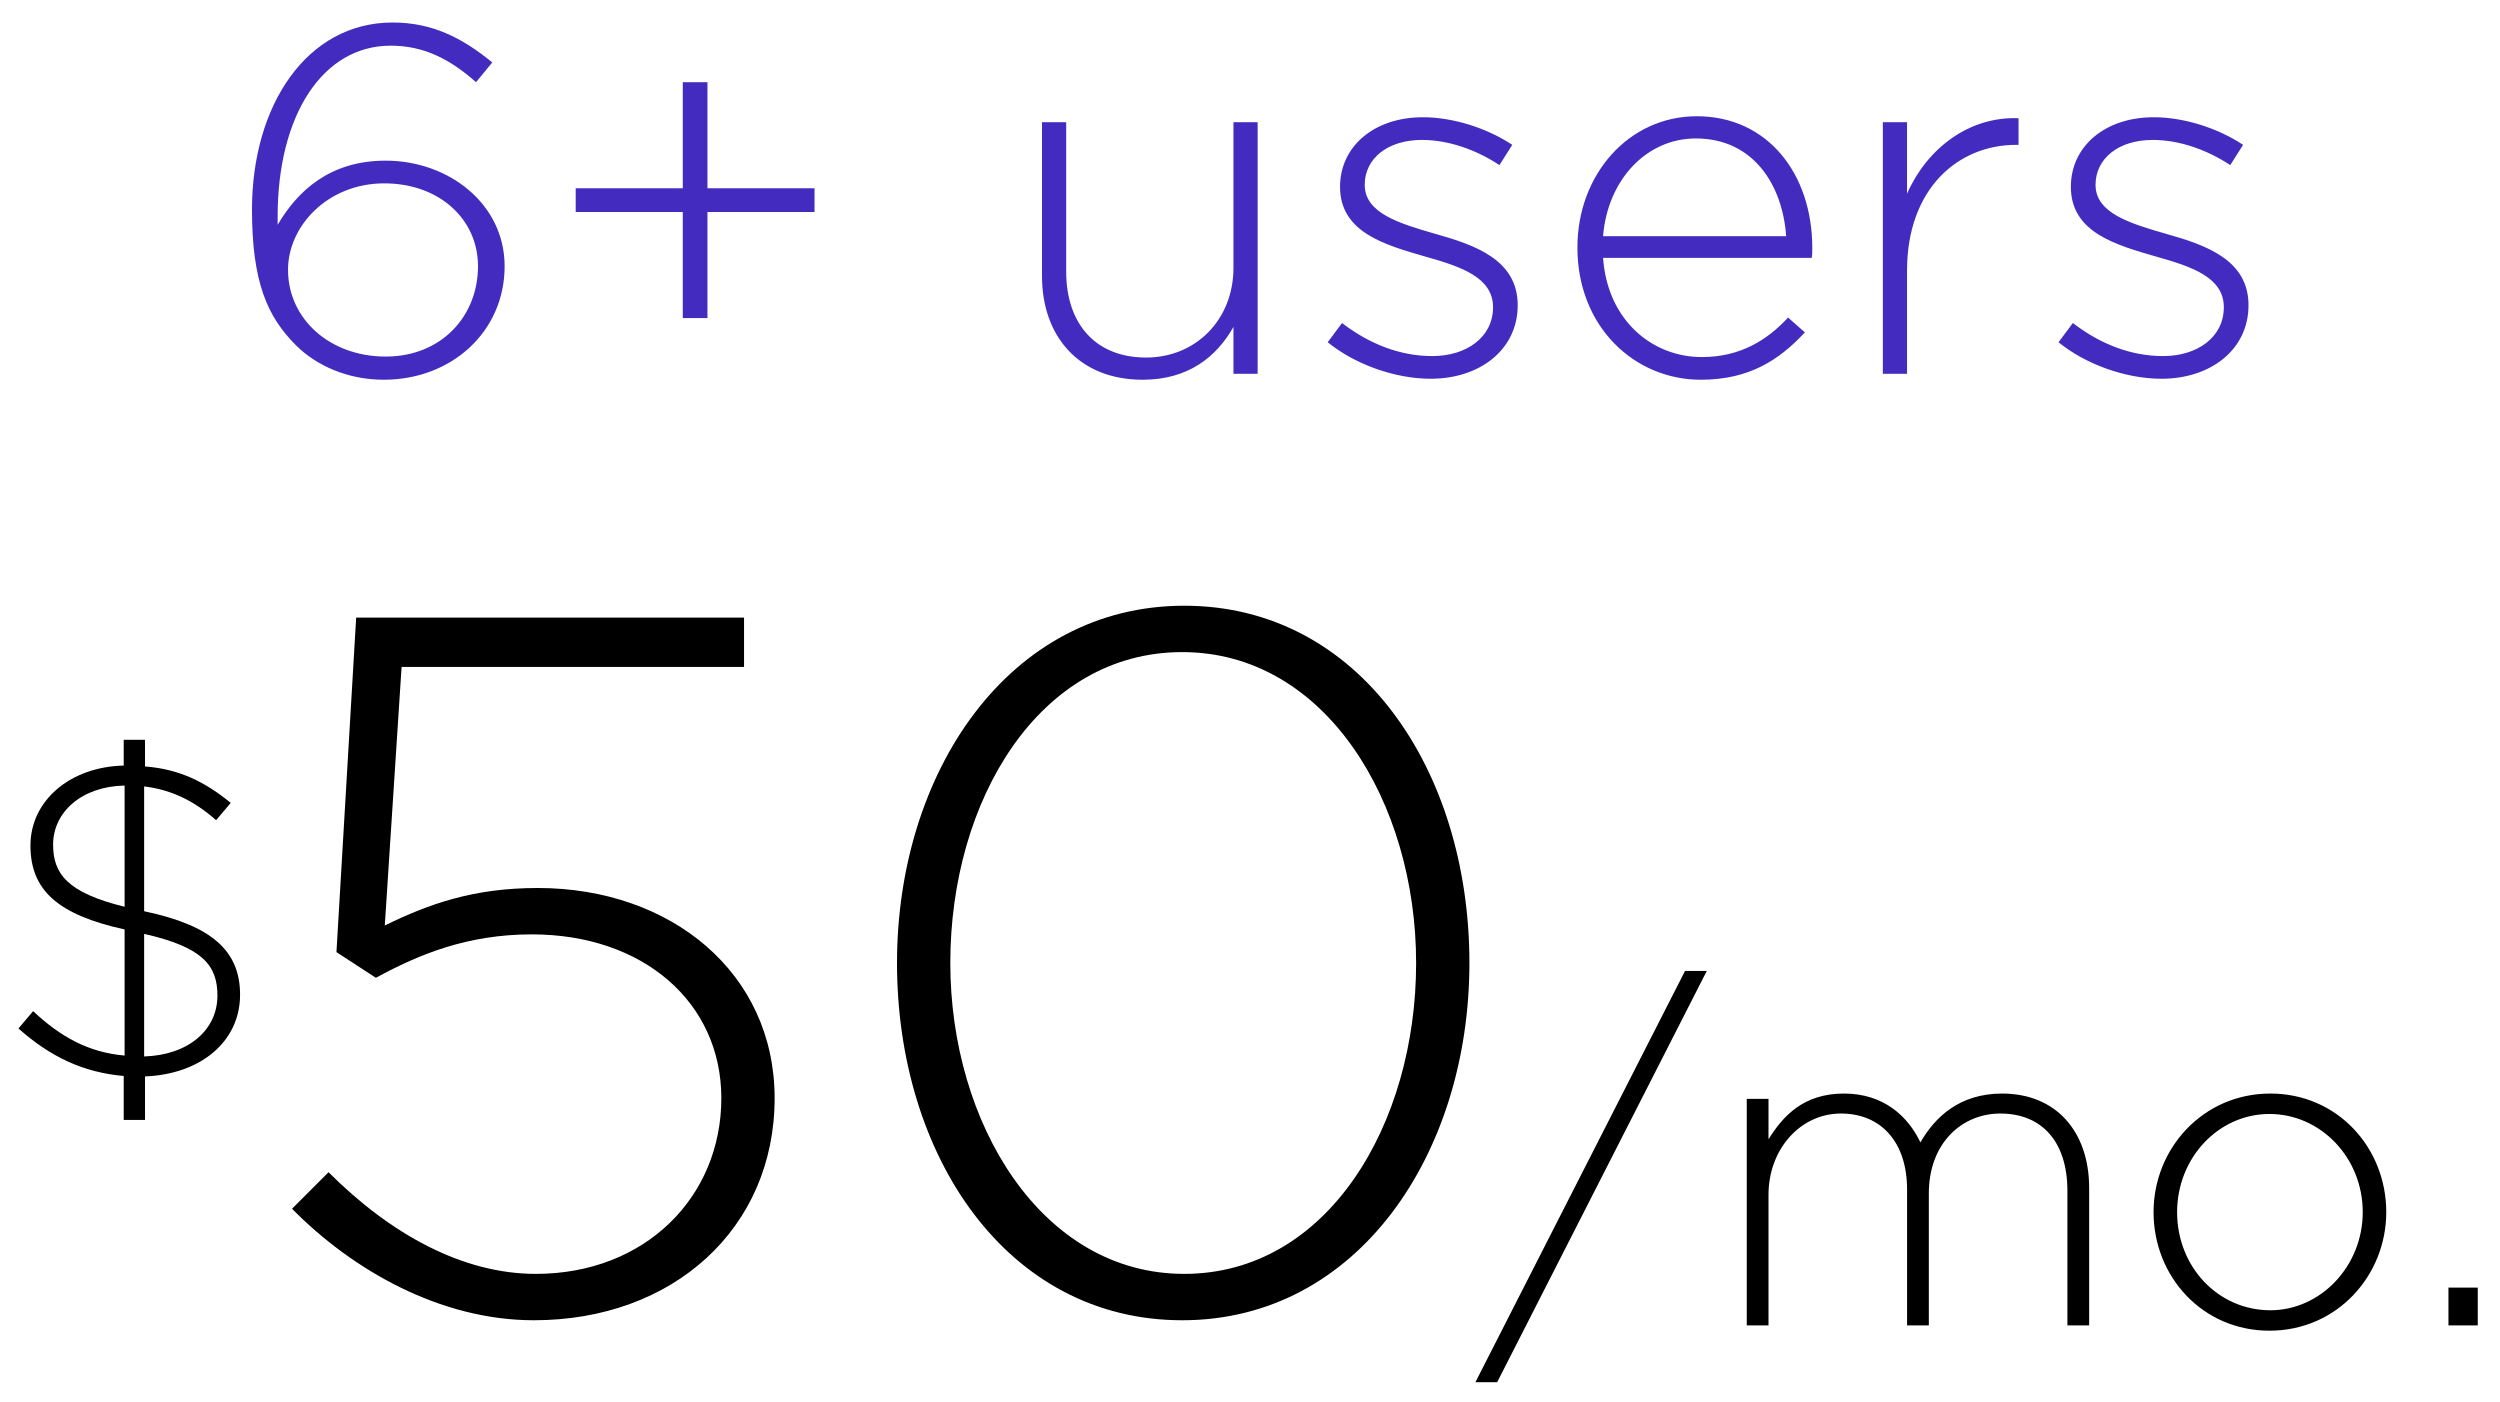
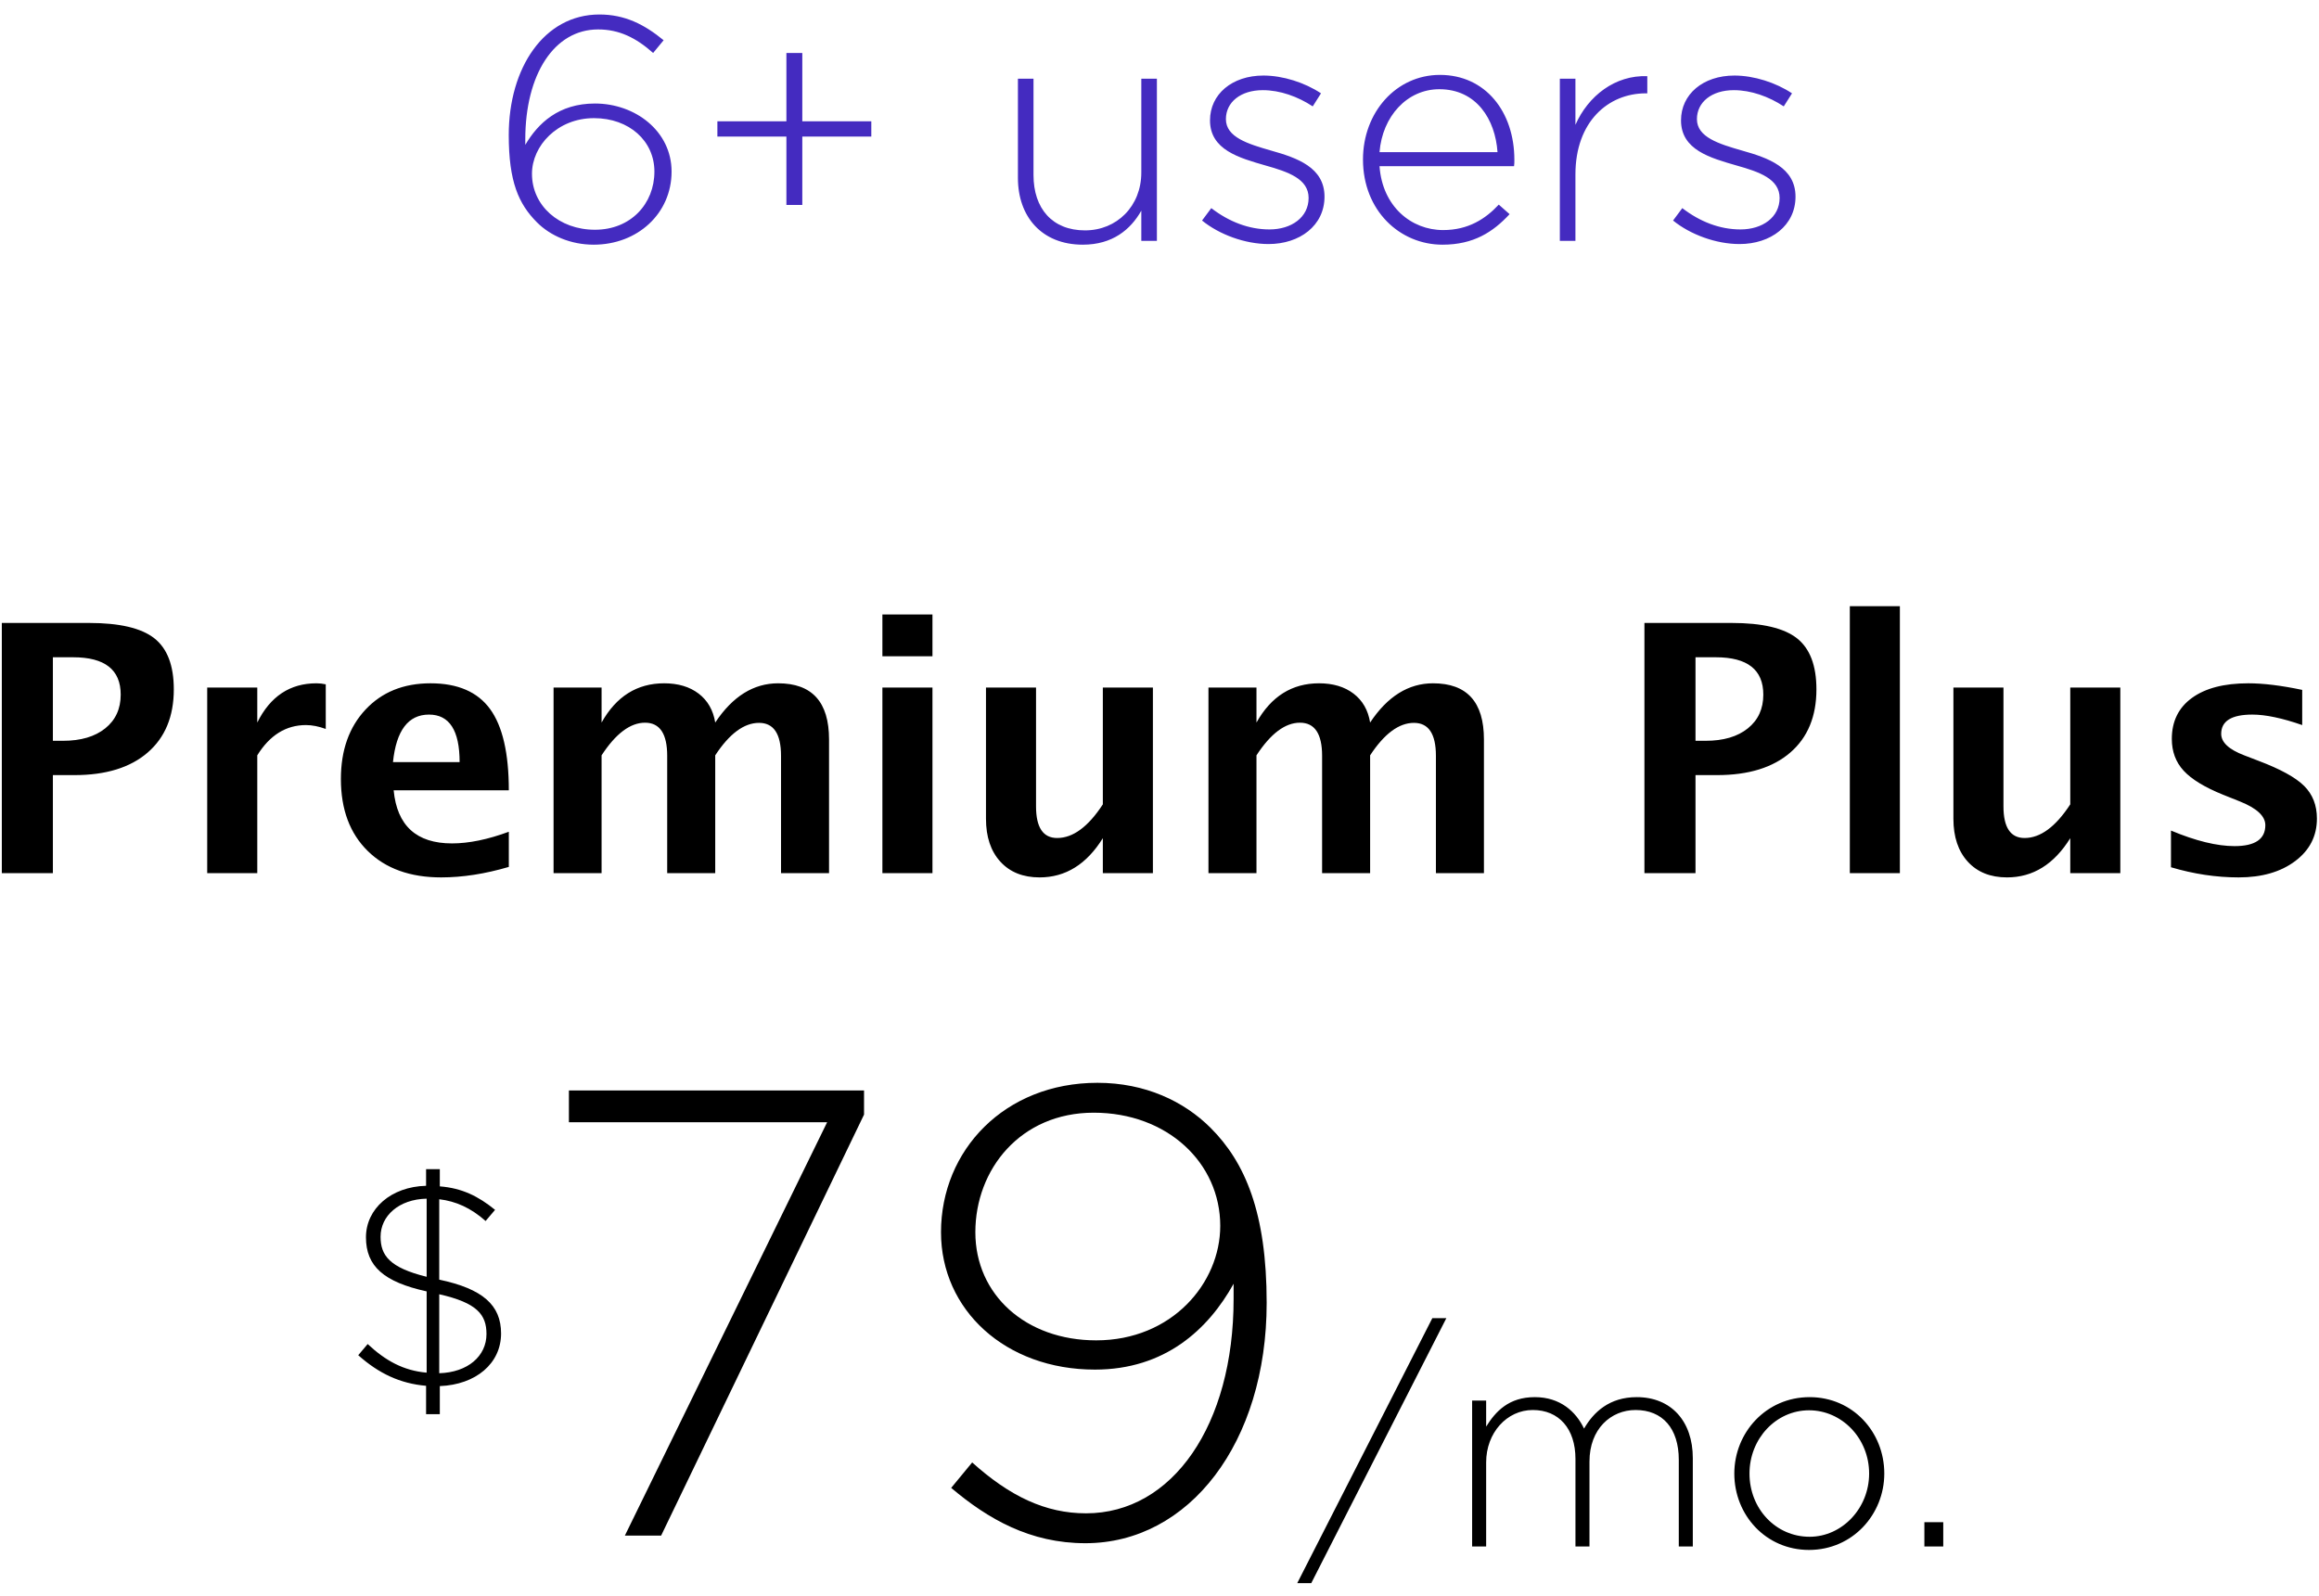
- <svg xmlns="http://www.w3.org/2000/svg" width="107px" height="60px" viewBox="0 0 107 60" version="1.1">
+ <svg xmlns="http://www.w3.org/2000/svg" width="154px" height="106px" viewBox="0 0 154 106" version="1.1">
  <defs />
  <g id="Voiso_mobile" stroke="none" stroke-width="1" fill="none" fill-rule="evenodd">
-     <g id="Voiso_mobile_Main_page" transform="translate(-134, -6962)">
-       <g id="Group-8" transform="translate(133, 6963)">
-         <path d="M17.424,15.253 C15.903,15.253 14.552,14.662 13.664,13.775 C12.44,12.55 11.785,11.072 11.785,7.967 C11.785,3.511 14.129,-0.037 17.804,-0.037 C19.494,-0.037 20.782,0.617 22.07,1.673 L21.373,2.518 C20.233,1.504 19.113,0.955 17.72,0.955 C14.805,0.955 12.883,3.933 12.883,8.263 L12.883,8.622 C13.728,7.186 15.101,5.876 17.508,5.876 C20.191,5.876 22.598,7.714 22.598,10.396 C22.598,13.184 20.338,15.253 17.424,15.253 Z M17.508,14.261 C19.895,14.261 21.458,12.529 21.458,10.396 C21.458,8.368 19.789,6.848 17.445,6.848 C15.016,6.848 13.327,8.685 13.327,10.544 C13.327,12.656 15.122,14.261 17.508,14.261 Z M30.223,12.613 L30.223,8.073 L25.64,8.073 L25.64,7.059 L30.223,7.059 L30.223,2.518 L31.279,2.518 L31.279,7.059 L35.862,7.059 L35.862,8.073 L31.279,8.073 L31.279,12.613 L30.223,12.613 Z M49.906,15.253 C47.182,15.253 45.598,13.395 45.598,10.818 L45.598,4.229 L46.633,4.229 L46.633,10.628 C46.633,12.846 47.879,14.303 50.054,14.303 C52.166,14.303 53.792,12.698 53.792,10.459 L53.792,4.229 L54.827,4.229 L54.827,15 L53.792,15 L53.792,12.994 C53.074,14.261 51.871,15.253 49.906,15.253 Z M62.24,15.211 C60.678,15.211 58.967,14.578 57.826,13.648 L58.439,12.825 C59.622,13.733 60.931,14.24 62.304,14.24 C63.761,14.24 64.902,13.437 64.902,12.149 C64.902,10.882 63.55,10.417 62.05,9.995 C60.297,9.488 58.354,8.96 58.354,6.996 C58.354,5.264 59.812,4.018 61.903,4.018 C63.191,4.018 64.648,4.482 65.725,5.2 L65.176,6.066 C64.184,5.412 63.001,4.989 61.86,4.989 C60.382,4.989 59.41,5.792 59.41,6.911 C59.41,8.115 60.868,8.558 62.409,9.002 C64.141,9.488 65.958,10.121 65.958,12.064 C65.958,13.986 64.31,15.211 62.24,15.211 Z M73.793,15.253 C70.963,15.253 68.513,12.994 68.513,9.593 C68.513,6.468 70.71,3.975 73.624,3.975 C76.644,3.975 78.566,6.425 78.566,9.614 C78.566,9.804 78.566,9.868 78.545,10.037 L69.611,10.037 C69.801,12.719 71.723,14.282 73.835,14.282 C75.504,14.282 76.644,13.543 77.531,12.592 L78.249,13.226 C77.151,14.409 75.863,15.253 73.793,15.253 Z M69.611,9.108 L77.447,9.108 C77.299,6.932 76.053,4.926 73.582,4.926 C71.449,4.926 69.801,6.721 69.611,9.108 Z M81.586,15 L81.586,4.229 L82.621,4.229 L82.621,7.291 C83.466,5.369 85.261,3.975 87.394,4.06 L87.394,5.2 L87.289,5.2 C84.797,5.2 82.621,7.08 82.621,10.586 L82.621,15 L81.586,15 Z M93.519,15.211 C91.956,15.211 90.246,14.578 89.105,13.648 L89.718,12.825 C90.9,13.733 92.21,14.24 93.583,14.24 C95.04,14.24 96.18,13.437 96.18,12.149 C96.18,10.882 94.829,10.417 93.329,9.995 C91.576,9.488 89.633,8.96 89.633,6.996 C89.633,5.264 91.09,4.018 93.181,4.018 C94.47,4.018 95.927,4.482 97.004,5.2 L96.455,6.066 C95.462,5.412 94.28,4.989 93.139,4.989 C91.661,4.989 90.689,5.792 90.689,6.911 C90.689,8.115 92.146,8.558 93.688,9.002 C95.42,9.488 97.236,10.121 97.236,12.064 C97.236,13.986 95.589,15.211 93.519,15.211 Z" id="6+-users-copy" fill="#442BC0" />
-         <g id="Group-12-Copy" transform="translate(0, 24)" fill="#000000">
-           <path d="M23.848,31.507 C19.835,31.507 16.076,29.353 13.499,26.734 L15.062,25.171 C17.723,27.832 20.806,29.522 23.932,29.522 C28.621,29.522 31.873,26.227 31.873,22.003 C31.873,17.906 28.536,14.991 23.763,14.991 C21.018,14.991 18.948,15.836 17.089,16.85 L15.4,15.751 L16.244,1.432 L32.845,1.432 L32.845,3.544 L18.188,3.544 L17.469,14.611 C19.37,13.682 21.271,13.006 24.017,13.006 C29.719,13.006 34.154,16.638 34.154,22.003 C34.154,27.579 29.804,31.507 23.848,31.507 Z M51.599,31.507 C44.081,31.507 39.392,24.453 39.392,16.216 C39.392,8.064 44.165,0.925 51.684,0.925 C59.203,0.925 63.891,7.979 63.891,16.216 C63.891,24.368 59.118,31.507 51.599,31.507 Z M51.684,29.522 C57.809,29.522 61.61,23.143 61.61,16.216 C61.61,9.331 57.724,2.91 51.599,2.91 C45.475,2.91 41.673,9.246 41.673,16.216 C41.673,23.059 45.559,29.522 51.684,29.522 Z" id="50" />
+     <g id="Voiso_mobile_Main_page" transform="translate(-111, -7158)">
+       <g id="Group-8" transform="translate(111, 7158)">
+         <path d="M39.424,16.253 C37.903,16.253 36.552,15.662 35.664,14.775 C34.44,13.55 33.785,12.072 33.785,8.967 C33.785,4.511 36.129,0.963 39.804,0.963 C41.494,0.963 42.782,1.617 44.07,2.673 L43.373,3.518 C42.233,2.504 41.113,1.955 39.72,1.955 C36.805,1.955 34.883,4.933 34.883,9.263 L34.883,9.622 C35.728,8.186 37.101,6.876 39.508,6.876 C42.191,6.876 44.598,8.714 44.598,11.396 C44.598,14.184 42.338,16.253 39.424,16.253 Z M39.508,15.261 C41.895,15.261 43.458,13.529 43.458,11.396 C43.458,9.368 41.789,7.848 39.445,7.848 C37.016,7.848 35.327,9.685 35.327,11.544 C35.327,13.656 37.122,15.261 39.508,15.261 Z M52.223,13.613 L52.223,9.073 L47.64,9.073 L47.64,8.059 L52.223,8.059 L52.223,3.518 L53.279,3.518 L53.279,8.059 L57.862,8.059 L57.862,9.073 L53.279,9.073 L53.279,13.613 L52.223,13.613 Z M71.906,16.253 C69.182,16.253 67.598,14.395 67.598,11.818 L67.598,5.229 L68.633,5.229 L68.633,11.628 C68.633,13.846 69.879,15.303 72.054,15.303 C74.166,15.303 75.792,13.698 75.792,11.459 L75.792,5.229 L76.827,5.229 L76.827,16 L75.792,16 L75.792,13.994 C75.074,15.261 73.871,16.253 71.906,16.253 Z M84.24,16.211 C82.678,16.211 80.967,15.578 79.826,14.648 L80.439,13.825 C81.622,14.733 82.931,15.24 84.304,15.24 C85.761,15.24 86.902,14.437 86.902,13.149 C86.902,11.882 85.55,11.417 84.05,10.995 C82.297,10.488 80.354,9.96 80.354,7.996 C80.354,6.264 81.812,5.018 83.903,5.018 C85.191,5.018 86.648,5.482 87.725,6.2 L87.176,7.066 C86.184,6.412 85.001,5.989 83.86,5.989 C82.382,5.989 81.41,6.792 81.41,7.911 C81.41,9.115 82.868,9.558 84.409,10.002 C86.141,10.488 87.958,11.121 87.958,13.064 C87.958,14.986 86.31,16.211 84.24,16.211 Z M95.793,16.253 C92.963,16.253 90.513,13.994 90.513,10.593 C90.513,7.468 92.71,4.975 95.624,4.975 C98.644,4.975 100.566,7.425 100.566,10.614 C100.566,10.804 100.566,10.868 100.545,11.037 L91.611,11.037 C91.801,13.719 93.723,15.282 95.835,15.282 C97.504,15.282 98.644,14.543 99.531,13.592 L100.249,14.226 C99.151,15.409 97.863,16.253 95.793,16.253 Z M91.611,10.108 L99.447,10.108 C99.299,7.932 98.053,5.926 95.582,5.926 C93.449,5.926 91.801,7.721 91.611,10.108 Z M103.586,16 L103.586,5.229 L104.621,5.229 L104.621,8.291 C105.466,6.369 107.261,4.975 109.394,5.06 L109.394,6.2 L109.289,6.2 C106.797,6.2 104.621,8.08 104.621,11.586 L104.621,16 L103.586,16 Z M115.519,16.211 C113.956,16.211 112.246,15.578 111.105,14.648 L111.718,13.825 C112.9,14.733 114.21,15.24 115.583,15.24 C117.04,15.24 118.18,14.437 118.18,13.149 C118.18,11.882 116.829,11.417 115.329,10.995 C113.576,10.488 111.633,9.96 111.633,7.996 C111.633,6.264 113.09,5.018 115.181,5.018 C116.47,5.018 117.927,5.482 119.004,6.2 L118.455,7.066 C117.462,6.412 116.28,5.989 115.139,5.989 C113.661,5.989 112.689,6.792 112.689,7.911 C112.689,9.115 114.146,9.558 115.688,10.002 C117.42,10.488 119.236,11.121 119.236,13.064 C119.236,14.986 117.589,16.211 115.519,16.211 Z" id="6+-users-copy" fill="#442BC0" />
+         <path d="M0.121,58 L0.121,41.379 L5.916,41.379 C7.937,41.379 9.38,41.718 10.245,42.395 C11.11,43.073 11.542,44.205 11.542,45.792 C11.542,47.589 10.964,48.988 9.807,49.987 C8.65,50.987 7.031,51.486 4.95,51.486 L3.512,51.486 L3.512,58 L0.121,58 Z M3.512,49.207 L4.186,49.207 C5.369,49.207 6.303,48.931 6.988,48.381 C7.673,47.831 8.016,47.084 8.016,46.141 C8.016,44.486 6.964,43.659 4.86,43.659 L3.512,43.659 L3.512,49.207 Z M13.76,58 L13.76,45.669 L17.085,45.669 L17.085,47.994 C17.946,46.257 19.256,45.388 21.015,45.388 C21.225,45.388 21.431,45.411 21.633,45.456 L21.633,48.42 C21.161,48.248 20.723,48.162 20.319,48.162 C18.994,48.162 17.916,48.832 17.085,50.172 L17.085,58 L13.76,58 Z M33.79,57.584 C32.21,58.049 30.713,58.281 29.298,58.281 C27.239,58.281 25.614,57.697 24.424,56.529 C23.233,55.361 22.638,53.766 22.638,51.745 C22.638,49.835 23.183,48.299 24.272,47.135 C25.362,45.97 26.801,45.388 28.59,45.388 C30.395,45.388 31.712,45.957 32.543,47.095 C33.374,48.233 33.79,50.034 33.79,52.497 L26.142,52.497 C26.367,54.848 27.658,56.023 30.017,56.023 C31.132,56.023 32.39,55.765 33.79,55.249 L33.79,57.584 Z M26.097,50.622 L30.522,50.622 C30.522,48.518 29.844,47.466 28.489,47.466 C27.112,47.466 26.314,48.518 26.097,50.622 Z M36.761,58 L36.761,45.669 L39.95,45.669 L39.95,47.994 C40.923,46.257 42.308,45.388 44.105,45.388 C45.034,45.388 45.797,45.617 46.396,46.073 C46.995,46.53 47.362,47.17 47.497,47.994 C48.65,46.257 50.042,45.388 51.675,45.388 C53.928,45.388 55.055,46.631 55.055,49.117 L55.055,58 L51.866,58 L51.866,50.206 C51.866,48.746 51.379,48.016 50.406,48.016 C49.41,48.016 48.44,48.735 47.497,50.172 L47.497,58 L44.307,58 L44.307,50.206 C44.307,48.739 43.817,48.005 42.836,48.005 C41.855,48.005 40.893,48.727 39.95,50.172 L39.95,58 L36.761,58 Z M58.598,58 L58.598,45.669 L61.923,45.669 L61.923,58 L58.598,58 Z M58.598,43.591 L58.598,40.817 L61.923,40.817 L61.923,43.591 L58.598,43.591 Z M73.237,58 L73.237,55.675 C72.159,57.412 70.759,58.281 69.037,58.281 C67.937,58.281 67.068,57.933 66.432,57.236 C65.795,56.54 65.477,55.589 65.477,54.384 L65.477,45.669 L68.801,45.669 L68.801,53.564 C68.801,54.964 69.269,55.664 70.205,55.664 C71.253,55.664 72.264,54.919 73.237,53.429 L73.237,45.669 L76.562,45.669 L76.562,58 L73.237,58 Z M80.251,58 L80.251,45.669 L83.44,45.669 L83.44,47.994 C84.414,46.257 85.799,45.388 87.596,45.388 C88.524,45.388 89.288,45.617 89.887,46.073 C90.486,46.53 90.853,47.17 90.987,47.994 C92.14,46.257 93.533,45.388 95.165,45.388 C97.419,45.388 98.545,46.631 98.545,49.117 L98.545,58 L95.356,58 L95.356,50.206 C95.356,48.746 94.869,48.016 93.896,48.016 C92.9,48.016 91.931,48.735 90.987,50.172 L90.987,58 L87.798,58 L87.798,50.206 C87.798,48.739 87.307,48.005 86.327,48.005 C85.346,48.005 84.384,48.727 83.44,50.172 L83.44,58 L80.251,58 Z M109.203,58 L109.203,41.379 L114.998,41.379 C117.02,41.379 118.463,41.718 119.328,42.395 C120.192,43.073 120.625,44.205 120.625,45.792 C120.625,47.589 120.046,48.988 118.89,49.987 C117.733,50.987 116.114,51.486 114.032,51.486 L112.595,51.486 L112.595,58 L109.203,58 Z M112.595,49.207 L113.269,49.207 C114.452,49.207 115.386,48.931 116.071,48.381 C116.756,47.831 117.098,47.084 117.098,46.141 C117.098,44.486 116.046,43.659 113.943,43.659 L112.595,43.659 L112.595,49.207 Z M122.843,58 L122.843,40.267 L126.167,40.267 L126.167,58 L122.843,58 Z M137.482,58 L137.482,55.675 C136.404,57.412 135.004,58.281 133.282,58.281 C132.181,58.281 131.313,57.933 130.676,57.236 C130.04,56.54 129.722,55.589 129.722,54.384 L129.722,45.669 L133.046,45.669 L133.046,53.564 C133.046,54.964 133.514,55.664 134.45,55.664 C135.498,55.664 136.509,54.919 137.482,53.429 L137.482,45.669 L140.806,45.669 L140.806,58 L137.482,58 Z M144.17,57.607 L144.17,55.17 C145.817,55.859 147.225,56.203 148.392,56.203 C149.755,56.203 150.436,55.739 150.436,54.811 C150.436,54.212 149.875,53.688 148.752,53.238 L147.629,52.789 C146.408,52.295 145.536,51.763 145.012,51.194 C144.488,50.625 144.226,49.922 144.226,49.083 C144.226,47.915 144.671,47.007 145.562,46.36 C146.453,45.712 147.7,45.388 149.302,45.388 C150.305,45.388 151.5,45.534 152.885,45.826 L152.885,48.162 C151.552,47.698 150.448,47.466 149.572,47.466 C148.194,47.466 147.505,47.893 147.505,48.746 C147.505,49.308 148.014,49.783 149.033,50.172 L149.998,50.543 C151.443,51.09 152.449,51.644 153.014,52.205 C153.579,52.767 153.862,53.489 153.862,54.373 C153.862,55.533 153.381,56.475 152.419,57.197 C151.457,57.92 150.204,58.281 148.662,58.281 C147.18,58.281 145.682,58.056 144.17,57.607 Z" id="Premium-Plus" fill="#000000" />
+         <g id="Group-12-Copy" transform="translate(22, 71)" fill="#000000">
+           <path d="M19.497,31 L32.929,3.544 L15.78,3.544 L15.78,1.432 L35.379,1.432 L35.379,3.037 L21.905,31 L19.497,31 Z M50.079,31.507 C46.404,31.507 43.616,29.902 41.166,27.832 L42.56,26.142 C45.052,28.381 47.418,29.522 50.121,29.522 C55.866,29.522 59.921,23.65 59.921,15.287 L59.921,14.273 C58.231,17.314 55.359,19.975 50.712,19.975 C44.756,19.975 40.49,16.005 40.49,10.852 C40.49,5.403 44.714,0.925 50.881,0.925 C54.049,0.925 56.626,2.15 58.4,3.924 C60.681,6.205 62.117,9.542 62.117,15.54 C62.117,24.833 56.964,31.507 50.079,31.507 Z M50.797,18.032 C55.823,18.032 59.034,14.231 59.034,10.429 C59.034,6.247 55.528,2.91 50.628,2.91 C45.77,2.91 42.771,6.67 42.771,10.852 C42.771,14.991 46.108,18.032 50.797,18.032 Z" id="79" />
          <path d="M6.295,22.934 L6.295,21.052 C4.565,20.9 3.159,20.235 1.79,19.019 L2.417,18.277 C3.596,19.38 4.793,20.045 6.333,20.178 L6.333,14.78 C3.482,14.153 2.303,13.107 2.303,11.187 C2.303,9.286 3.976,7.823 6.295,7.766 L6.295,6.663 L7.207,6.663 L7.207,7.804 C8.671,7.918 9.754,8.45 10.876,9.363 L10.249,10.104 C9.26,9.229 8.272,8.792 7.169,8.659 L7.169,14 C10.058,14.609 11.275,15.692 11.275,17.574 C11.275,19.57 9.602,20.976 7.207,21.071 L7.207,22.934 L6.295,22.934 Z M7.169,20.216 C9.07,20.159 10.306,19.076 10.306,17.612 C10.306,16.319 9.678,15.54 7.169,14.97 L7.169,20.216 Z M6.333,13.81 L6.333,8.621 C4.489,8.659 3.273,9.762 3.273,11.149 C3.273,12.385 3.862,13.202 6.333,13.81 Z" id="$" />
          <path d="M64.147,34.159 L73.119,16.557 L74.05,16.557 L65.078,34.159 L64.147,34.159 Z M75.761,31.726 L75.761,22.032 L76.692,22.032 L76.692,23.761 C77.32,22.754 78.194,21.804 79.924,21.804 C81.615,21.804 82.661,22.773 83.193,23.894 C83.82,22.811 84.866,21.804 86.691,21.804 C88.991,21.804 90.416,23.419 90.416,25.852 L90.416,31.726 L89.485,31.726 L89.485,25.966 C89.485,23.875 88.401,22.659 86.615,22.659 C84.98,22.659 83.554,23.913 83.554,26.08 L83.554,31.726 L82.623,31.726 L82.623,25.909 C82.623,23.894 81.52,22.659 79.791,22.659 C78.061,22.659 76.692,24.18 76.692,26.137 L76.692,31.726 L75.761,31.726 Z M98.133,31.954 C95.263,31.954 93.172,29.635 93.172,26.879 C93.172,24.161 95.282,21.804 98.171,21.804 C101.042,21.804 103.132,24.123 103.132,26.879 C103.132,29.597 101.023,31.954 98.133,31.954 Z M98.171,31.079 C100.319,31.079 102.125,29.198 102.125,26.879 C102.125,24.541 100.319,22.678 98.133,22.678 C95.947,22.678 94.18,24.56 94.18,26.879 C94.18,29.217 95.928,31.079 98.171,31.079 Z M105.794,31.726 L105.794,30.11 L107.048,30.11 L107.048,31.726 L105.794,31.726 Z" id="/mo." />
        </g>
      </g>
    </g>
  </g>
</svg>
